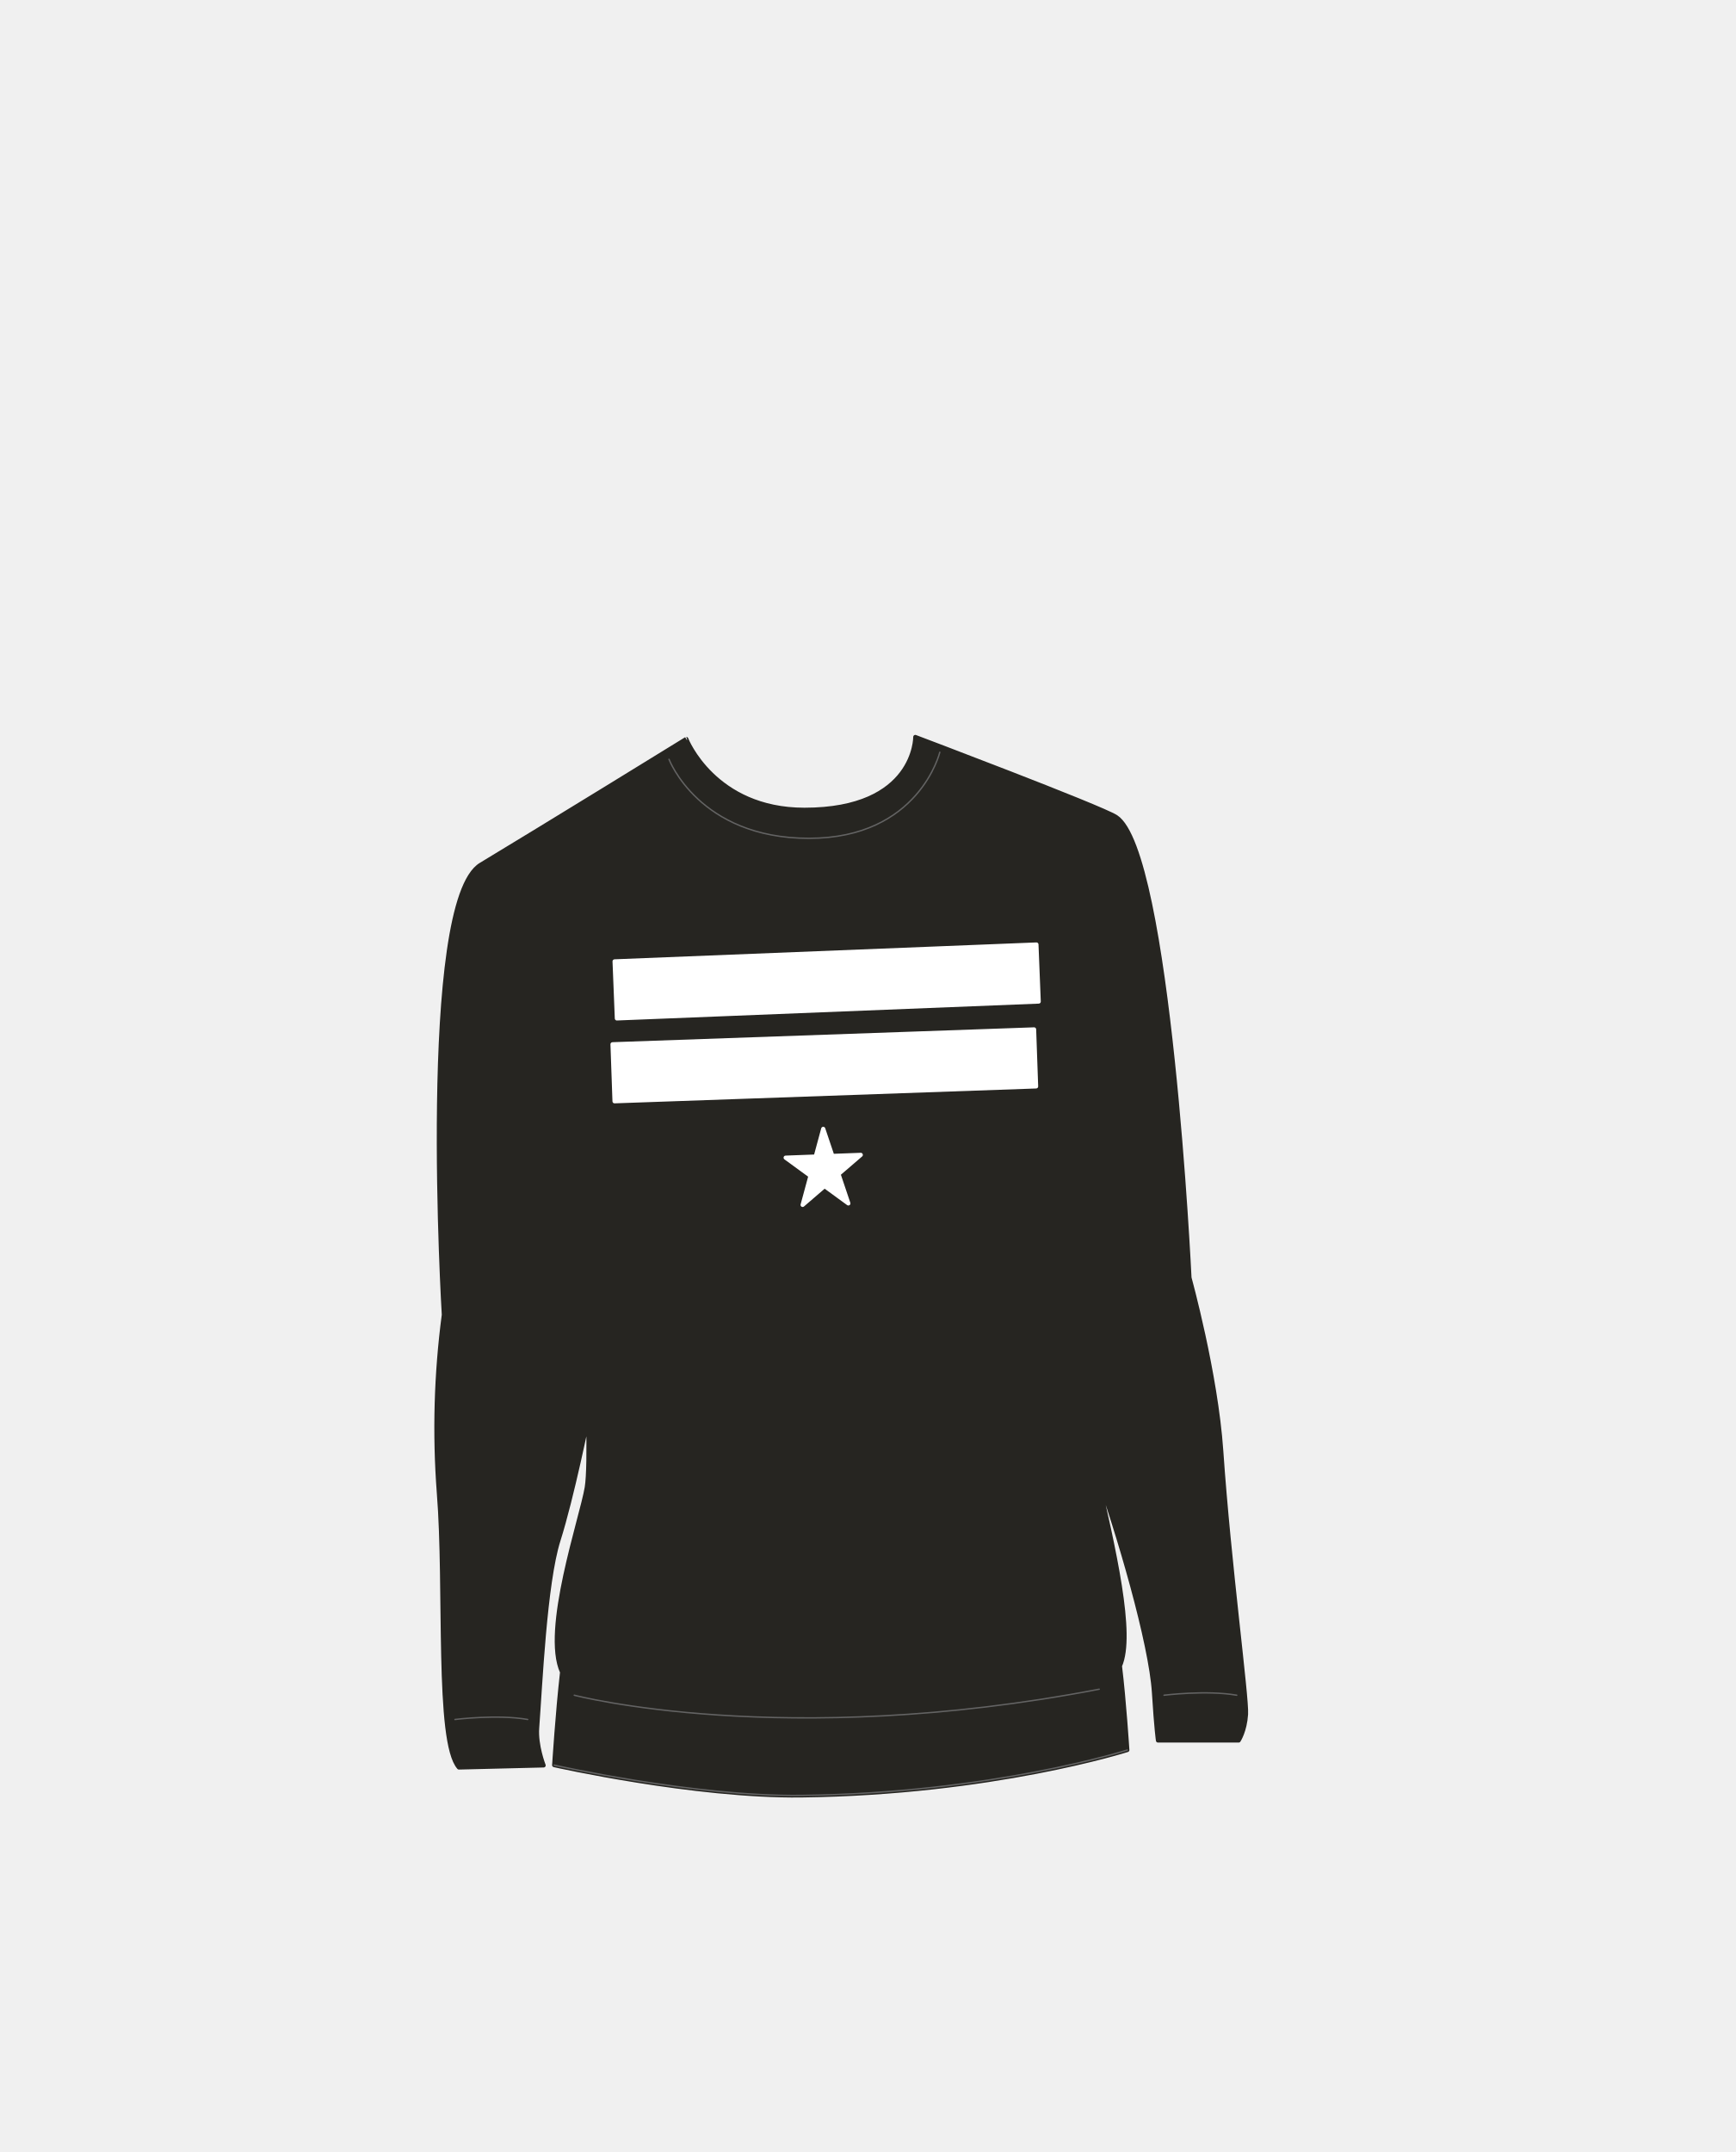
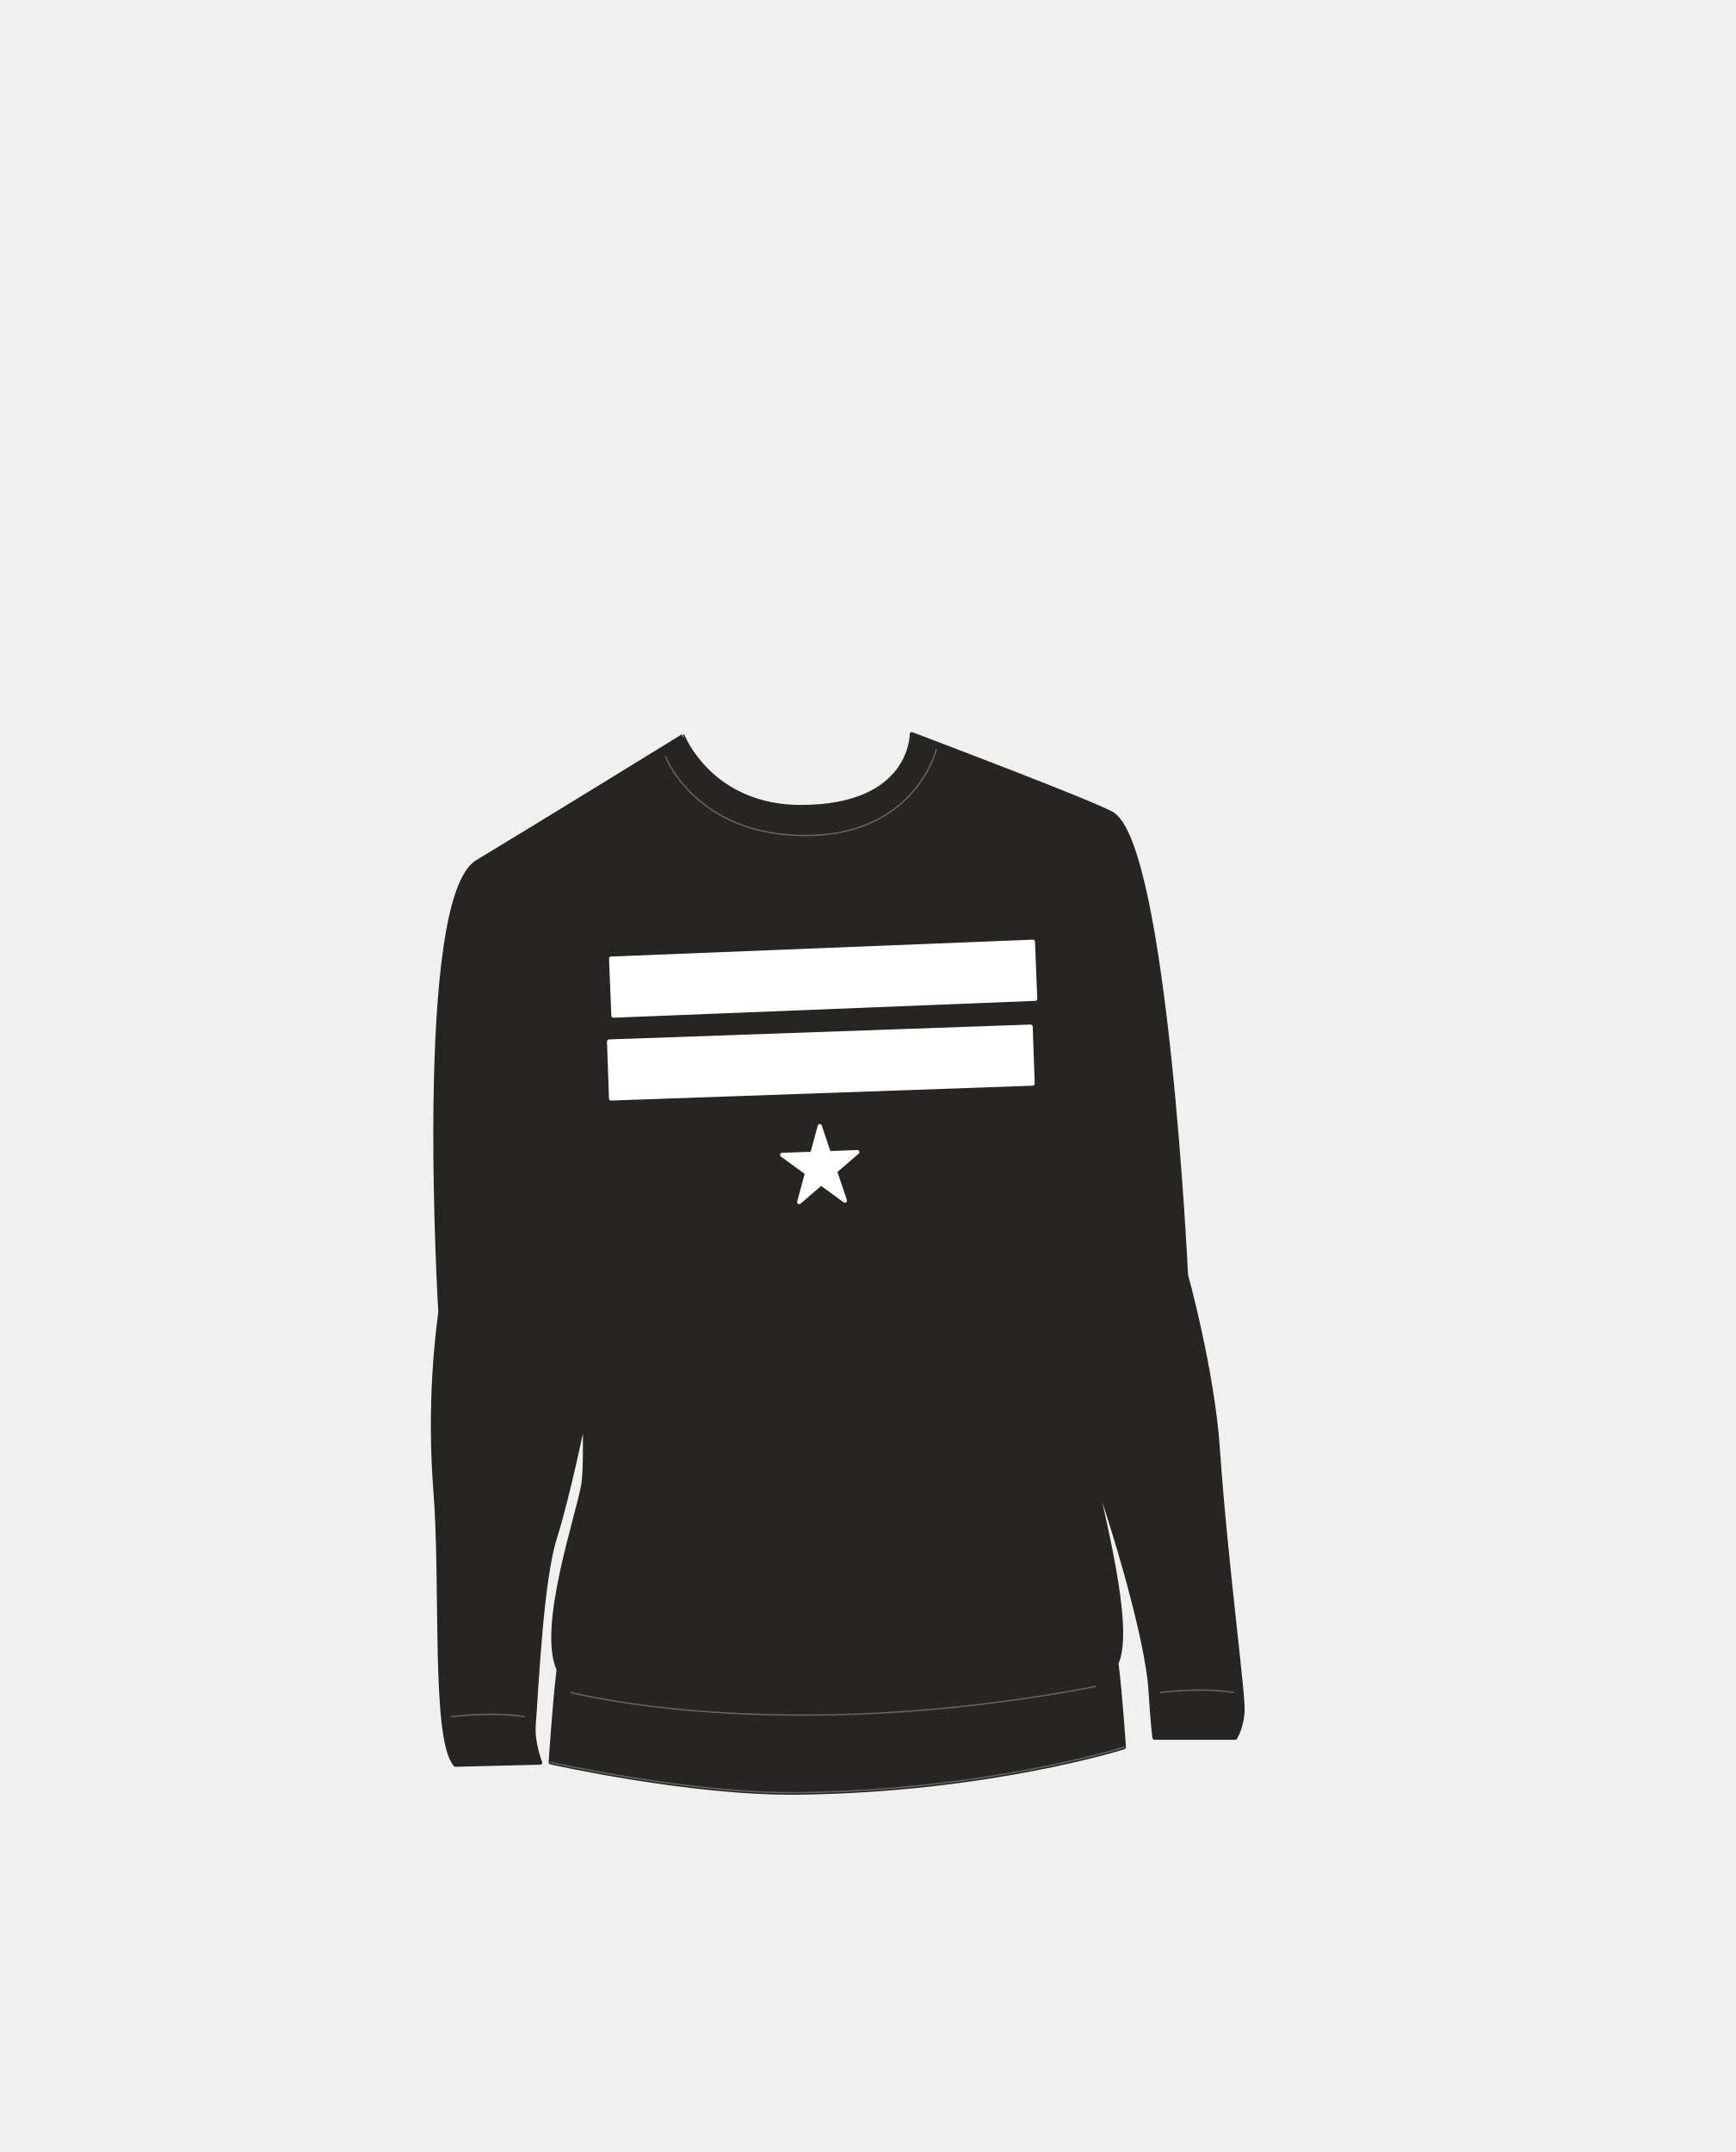
<svg xmlns="http://www.w3.org/2000/svg" width="1250" height="1550" viewBox="0 0 1250 1550">
-   <path d="M879.72,1045c-3.84-55.87-22.89-124.63-22.89-124.63s-14.58-307-52.88-331.94c-10.88-7.11-144.61-57.61-144.61-57.61s.48,52.44-79.87,52.44c-65.08,0-85.14-51-85.12-51-1,.65-103.44,63.71-147.94,90.52C301.68,649.69,319.74,947,319.74,947a619.73,619.73,0,0,0-3.6,128.12c5.52,68.42-1.88,179.2,14.45,197.93l61-1.5s-5.61-14.34-4.66-27c2.28-30.22,5.54-104.26,15.36-135.21S423.7,1021,423.7,1021c.49,23.68.3,42.22-1,50.32-3.6,21.92-31.66,102.79-17.78,133.07-3.34,29.29-5.7,66.94-5.7,66.94s101,22.75,178,21.82c137.52-1.66,234.85-32.7,234.85-32.7s-2.28-35.71-5.33-60.53c9.94-22.61-4.2-83.51-17.91-143,17.07,47.16,40.24,126.63,42.46,162.32,1.63,26.39,2.88,34.36,2.88,34.36h58.1s4.49-6.66,5.3-18.88S885.29,1126.26,879.72,1045Z" fill="#262521" stroke="#262521" stroke-linecap="round" stroke-linejoin="round" stroke-width="3" />
-   <path d="M399.19,1271.35s101,22.75,178,21.82c137.52-1.66,234.85-32.7,234.85-32.7" fill="none" stroke="#636363" stroke-linecap="round" stroke-linejoin="round" />
-   <path d="M838.52,1221s30.63-3.83,52.37,0" fill="none" stroke="#636363" stroke-linecap="round" stroke-linejoin="round" />
-   <path d="M327.75,1238.47s30.64-3.84,52.37,0" fill="none" stroke="#636363" stroke-linecap="round" stroke-linejoin="round" />
-   <path d="M413.67,1221s150.57,39.48,378.14-4.33" fill="none" stroke="#636363" stroke-linecap="round" stroke-linejoin="round" />
-   <path d="M481.93,546.9s21.5,56.91,100.81,56.91,94.26-62,94.26-62" fill="none" stroke="#636363" stroke-linecap="round" stroke-linejoin="round" />
-   <rect x="439.78" y="688.77" width="303.86" height="41.07" transform="matrix(1, -0.04, 0.04, 1, -24.6, 21.27)" stroke-width="3" stroke="#fff" stroke-linecap="round" stroke-linejoin="round" fill="#fff" />
-   <rect x="441.83" y="746.81" width="303.86" height="41.07" transform="translate(-26.64 21.38) rotate(-2.02)" stroke-width="3" stroke="#fff" stroke-linecap="round" stroke-linejoin="round" fill="#fff" />
-   <polygon points="565.95 833.83 620.06 831.81 578.18 867.84 593.02 813.08 611.12 866.77 565.95 833.83" fill="#fff" stroke="#fff" stroke-linecap="round" stroke-linejoin="round" stroke-width="3" />
+   <path d="M877.22,1043c-3.84-55.87-22.89-124.63-22.89-124.63s-14.58-307-52.88-331.94c-10.88-7.11-144.61-57.61-144.61-57.61s.48,52.44-79.87,52.44c-65.08,0-85.14-51-85.12-51-1,.65-103.44,63.71-147.94,90.52C299.18,647.69,317.24,945,317.24,945a619.73,619.73,0,0,0-3.6,128.12c5.52,68.42-1.88,179.2,14.45,197.93l61-1.5s-5.61-14.34-4.66-27c2.28-30.22,5.54-104.26,15.36-135.21S421.2,1019,421.2,1019c.49,23.68.3,42.22-1,50.32-3.6,21.92-31.66,102.79-17.78,133.07-3.34,29.29-5.7,66.94-5.7,66.94s101,22.75,178,21.82c137.52-1.66,234.85-32.7,234.85-32.7s-2.28-35.71-5.33-60.53c9.94-22.61-4.2-83.51-17.91-143,17.07,47.16,40.24,126.63,42.46,162.32,1.63,26.39,2.88,34.36,2.88,34.36h58.1s4.49-6.66,5.3-18.88S882.79,1124.26,877.22,1043Z" fill="#262521" stroke="#262521" stroke-linecap="round" stroke-linejoin="round" stroke-width="3" />
+   <path d="M396.69,1269.35s101,22.75,178,21.82c137.52-1.66,234.85-32.7,234.85-32.7" fill="none" stroke="#636363" stroke-linecap="round" stroke-linejoin="round" />
+   <path d="M836,1219s30.63-3.83,52.37,0" fill="none" stroke="#636363" stroke-linecap="round" stroke-linejoin="round" />
+   <path d="M325.25,1236.47s30.64-3.84,52.37,0" fill="none" stroke="#636363" stroke-linecap="round" stroke-linejoin="round" />
+   <path d="M411.17,1219s150.57,39.48,378.14-4.33" fill="none" stroke="#636363" stroke-linecap="round" stroke-linejoin="round" />
+   <path d="M479.43,544.9s21.5,56.91,100.81,56.91,94.26-62,94.26-62" fill="none" stroke="#636363" stroke-linecap="round" stroke-linejoin="round" />
+   <rect x="437.28" y="686.77" width="303.86" height="41.07" transform="matrix(1, -0.04, 0.04, 1, -24.53, 21.18)" stroke-width="3" stroke="#fff" stroke-linecap="round" stroke-linejoin="round" fill="#fff" />
+   <rect x="439.33" y="744.81" width="303.86" height="41.07" transform="translate(-26.57 21.29) rotate(-2.02)" stroke-width="3" stroke="#fff" stroke-linecap="round" stroke-linejoin="round" fill="#fff" />
+   <polygon points="563.45 831.83 617.56 829.81 575.68 865.84 590.52 811.08 608.62 864.77 563.45 831.83" fill="#fff" stroke="#fff" stroke-linecap="round" stroke-linejoin="round" stroke-width="3" />
</svg>
